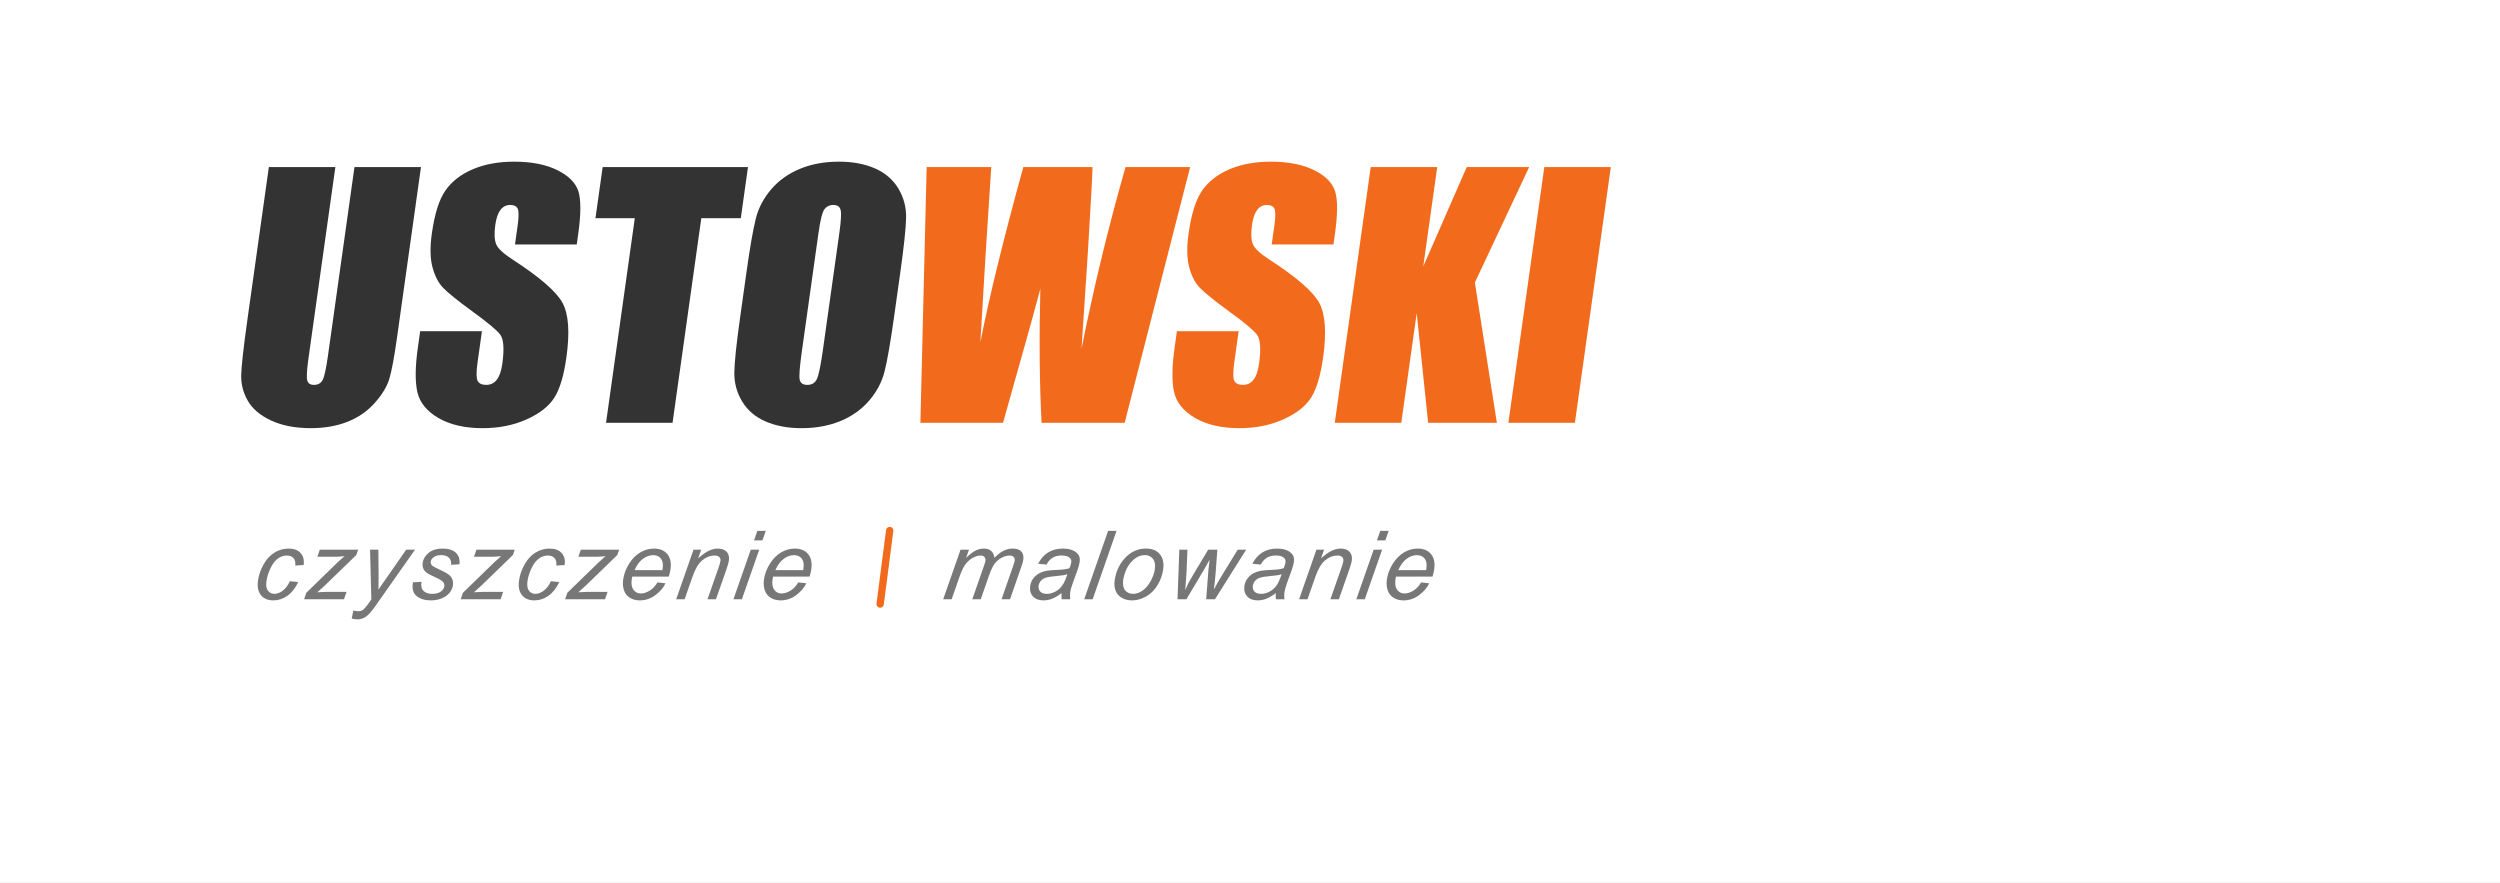
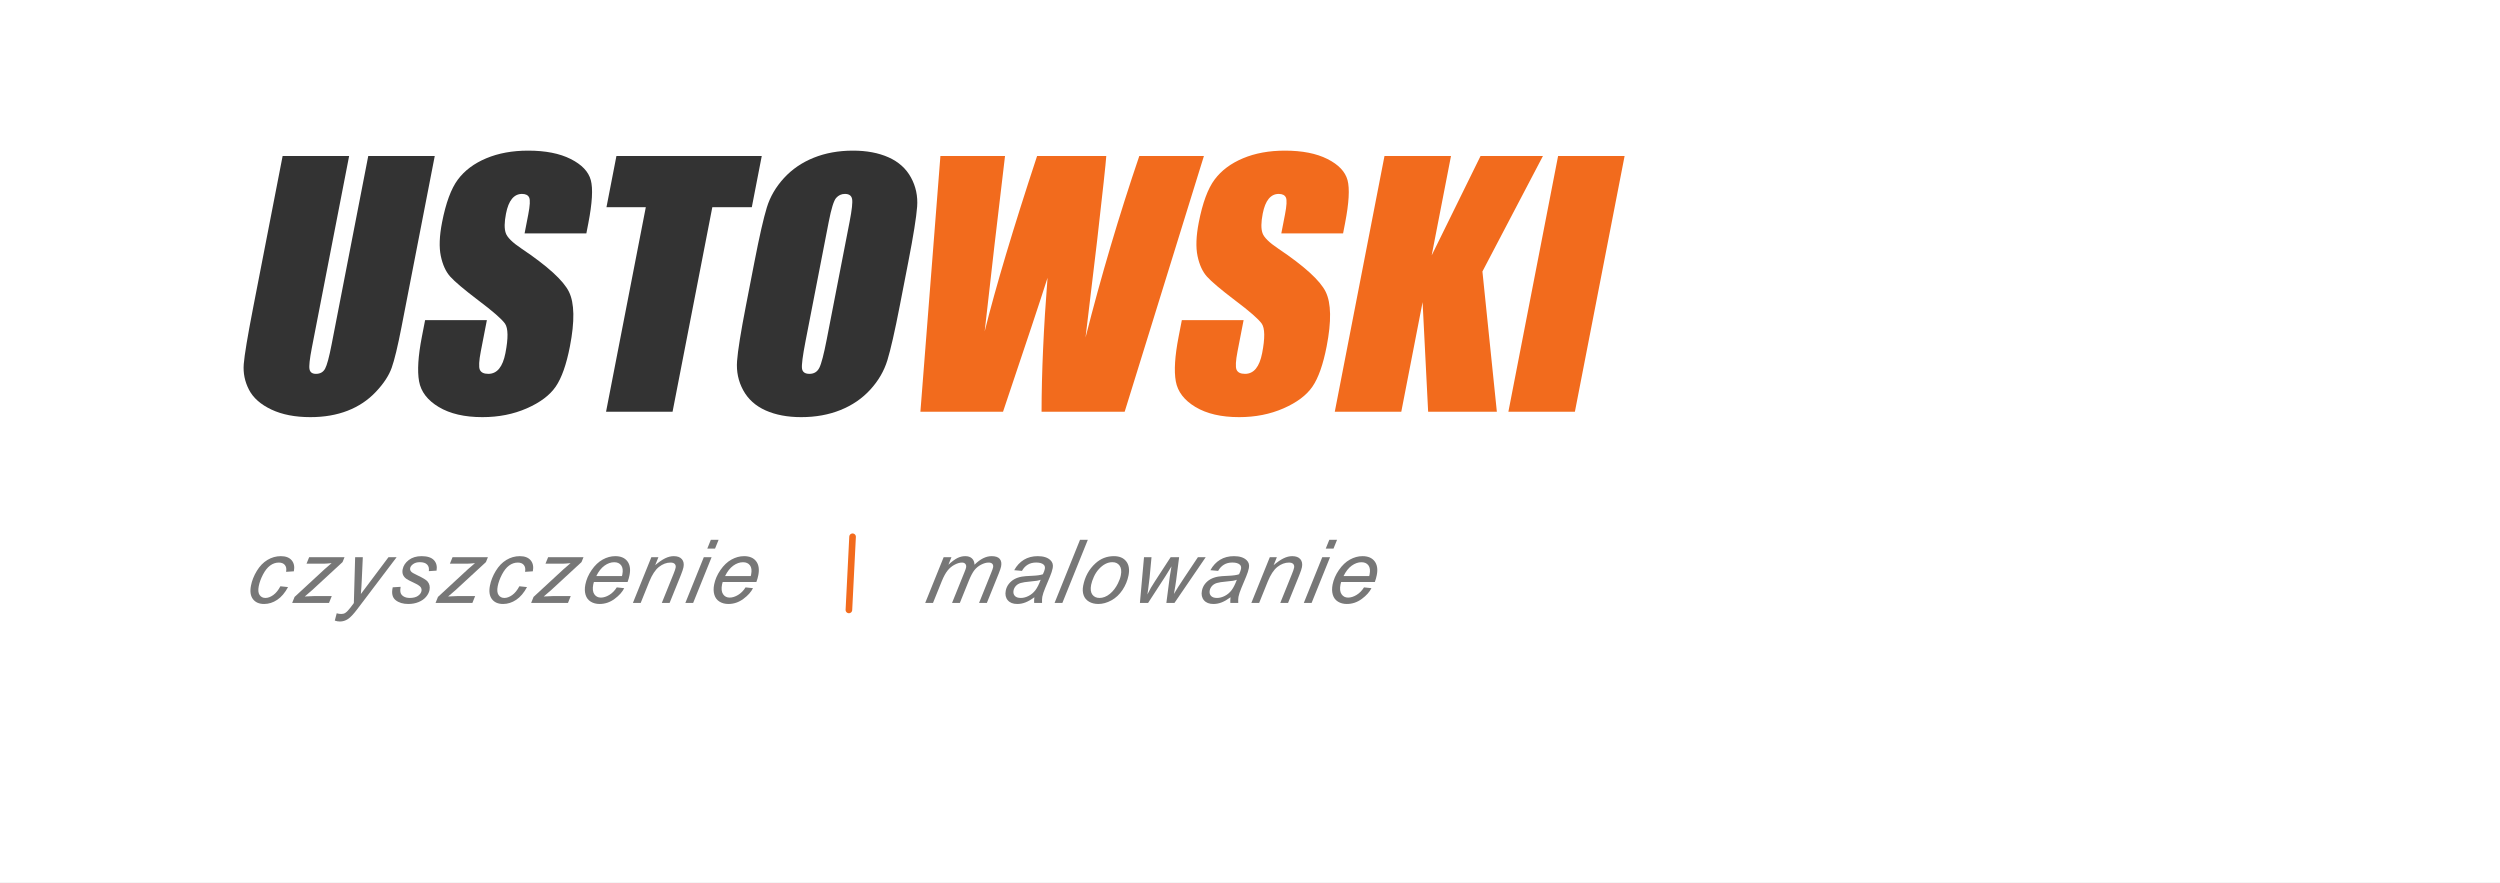
<svg xmlns="http://www.w3.org/2000/svg" viewBox="0 0 680 240">
  <rect width="680" height="240" fill="#ffffff" />
-   <path d="M1041 1619V537Q1041 353 1029.0 278.5Q1017 204 958.0 125.5Q899 47 802.5 6.5Q706 -34 575 -34Q430 -34 319.0 14.0Q208 62 153.0 139.0Q98 216 88.0 301.5Q78 387 78 661V1619H499V405Q499 299 510.5 269.5Q522 240 557 240Q597 240 608.5 272.5Q620 305 620 426V1619Z" transform="matrix(0.042969,0,0.006039,-0.042969,60.00,115.00)" fill="#333333" />
-   <path d="M976 1129H585V1249Q585 1333 570.0 1356.0Q555 1379 520 1379Q482 1379 462.5 1348.0Q443 1317 443 1254Q443 1173 465 1132Q486 1091 584 1033Q865 866 938 759Q1011 652 1011 414Q1011 241 970.5 159.0Q930 77 814.0 21.5Q698 -34 544 -34Q375 -34 255.5 30.0Q136 94 99.0 193.0Q62 292 62 474V580H453V383Q453 292 469.5 266.0Q486 240 528 240Q570 240 590.5 273.0Q611 306 611 371Q611 514 572 558Q532 602 375 705Q218 809 167.0 856.0Q116 903 82.5 986.0Q49 1069 49 1198Q49 1384 96.5 1470.0Q144 1556 250.0 1604.5Q356 1653 506 1653Q670 1653 785.5 1600.0Q901 1547 938.5 1466.5Q976 1386 976 1193Z" transform="matrix(0.042969,0,0.006039,-0.042969,108.12,115.00)" fill="#333333" />
-   <path d="M932 1619V1295H682V0H261V1295H12V1619Z" transform="matrix(0.042969,0,0.006039,-0.042969,153.63,115.00)" fill="#333333" />
-   <path d="M1046 671Q1046 427 1034.5 325.5Q1023 224 962.5 140.0Q902 56 799.0 11.0Q696 -34 559 -34Q429 -34 325.5 8.5Q222 51 159.0 136.0Q96 221 84.0 321.0Q72 421 72 671V948Q72 1192 83.5 1293.5Q95 1395 155.5 1479.0Q216 1563 319.0 1608.0Q422 1653 559 1653Q689 1653 792.5 1610.5Q896 1568 959.0 1483.0Q1022 1398 1034.0 1298.0Q1046 1198 1046 948ZM625 1203Q625 1316 612.5 1347.5Q600 1379 561 1379Q528 1379 510.5 1353.5Q493 1328 493 1203V447Q493 306 504.5 273.0Q516 240 558 240Q601 240 613.0 278.0Q625 316 625 459Z" transform="matrix(0.042969,0,0.006039,-0.042969,194.19,115.00)" fill="#333333" />
-   <path d="M1668 1619 1481 0H955Q883 373 828 848Q803 645 711 0H188L0 1619H409L452 1054L496 509Q519 932 612 1619H1050Q1059 1548 1096 1085L1142 470Q1177 1057 1259 1619Z" transform="matrix(0.042969,0,0.006039,-0.042969,242.27,115.00)" fill="#f26b1d" />
-   <path d="M976 1129H585V1249Q585 1333 570.0 1356.0Q555 1379 520 1379Q482 1379 462.5 1348.0Q443 1317 443 1254Q443 1173 465 1132Q486 1091 584 1033Q865 866 938 759Q1011 652 1011 414Q1011 241 970.5 159.0Q930 77 814.0 21.5Q698 -34 544 -34Q375 -34 255.5 30.0Q136 94 99.0 193.0Q62 292 62 474V580H453V383Q453 292 469.5 266.0Q486 240 528 240Q570 240 590.5 273.0Q611 306 611 371Q611 514 572 558Q532 602 375 705Q218 809 167.0 856.0Q116 903 82.5 986.0Q49 1069 49 1198Q49 1384 96.5 1470.0Q144 1556 250.0 1604.5Q356 1653 506 1653Q670 1653 785.5 1600.0Q901 1547 938.5 1466.5Q976 1386 976 1193Z" transform="matrix(0.042969,0,0.006039,-0.042969,313.95,115.00)" fill="#f26b1d" />
-   <path d="M1087 1619 846 888 1110 0H675L505 694V0H84V1619H505V990L692 1619Z" transform="matrix(0.042969,0,0.006039,-0.042969,359.45,115.00)" fill="#f26b1d" />
-   <path d="M505 1619V0H84V1619Z" transform="matrix(0.042969,0,0.006039,-0.042969,406.67,115.00)" fill="#f26b1d" />
-   <path d="M801 387 982 368Q914 169 788.5 72.5Q663 -24 503 -24Q330 -24 222.5 88.0Q115 200 115 401Q115 575 184.0 743.0Q253 911 381.5 998.5Q510 1086 675 1086Q846 1086 946.0 989.5Q1046 893 1046 734L868 722Q867 823 809.5 880.0Q752 937 658 937Q549 937 469.0 868.0Q389 799 343.5 658.5Q298 518 298 388Q298 252 358.0 184.0Q418 116 506 116Q594 116 674.5 183.0Q755 250 801 387Z" transform="matrix(0.012695,0,0.001784,-0.012695,68.00,163.00)" fill="#777777" />
-   <path d="M40 0 69 140 640 783Q701 851 776 924Q647 911 591 911H196L228 1062H1049L1025 948L449 301Q400 246 303 150Q454 159 510 159H928L895 0Z" transform="matrix(0.012695,0,0.001784,-0.012695,82.20,163.00)" fill="#777777" />
-   <path d="M0 -410 11 -240Q67 -256 120 -256Q175 -256 209 -231Q253 -198 305 -107L363 -3L186 1062H364L444 525Q468 366 485 207L960 1062H1149L472 -141Q374 -317 298.0 -374.0Q222 -431 123 -431Q60 -431 0 -410Z" transform="matrix(0.012695,0,0.001784,-0.012695,96.40,163.00)" fill="#777777" />
-   <path d="M85 363 266 374Q266 296 290.0 241.0Q314 186 378.5 151.0Q443 116 529 116Q649 116 709.0 164.0Q769 212 769 277Q769 324 733 366Q696 408 552.5 469.5Q409 531 369 556Q302 597 268.0 652.5Q234 708 234 780Q234 906 334.0 996.0Q434 1086 614 1086Q814 1086 918.5 993.5Q1023 901 1027 750L850 738Q846 834 782.0 890.0Q718 946 601 946Q507 946 455.0 903.0Q403 860 403 810Q403 760 448 722Q478 696 603 642Q811 552 865 500Q951 417 951 298Q951 219 902.5 143.0Q854 67 754.5 21.5Q655 -24 520 -24Q336 -24 207 67Q78 158 85 363Z" transform="matrix(0.012695,0,0.001784,-0.012695,110.60,163.00)" fill="#777777" />
-   <path d="M40 0 69 140 640 783Q701 851 776 924Q647 911 591 911H196L228 1062H1049L1025 948L449 301Q400 246 303 150Q454 159 510 159H928L895 0Z" transform="matrix(0.012695,0,0.001784,-0.012695,124.80,163.00)" fill="#777777" />
-   <path d="M801 387 982 368Q914 169 788.5 72.5Q663 -24 503 -24Q330 -24 222.5 88.0Q115 200 115 401Q115 575 184.0 743.0Q253 911 381.5 998.5Q510 1086 675 1086Q846 1086 946.0 989.5Q1046 893 1046 734L868 722Q867 823 809.5 880.0Q752 937 658 937Q549 937 469.0 868.0Q389 799 343.5 658.5Q298 518 298 388Q298 252 358.0 184.0Q418 116 506 116Q594 116 674.5 183.0Q755 250 801 387Z" transform="matrix(0.012695,0,0.001784,-0.012695,139.00,163.00)" fill="#777777" />
-   <path d="M40 0 69 140 640 783Q701 851 776 924Q647 911 591 911H196L228 1062H1049L1025 948L449 301Q400 246 303 150Q454 159 510 159H928L895 0Z" transform="matrix(0.012695,0,0.001784,-0.012695,153.20,163.00)" fill="#777777" />
-   <path d="M848 361 1024 343Q986 212 849.5 94.0Q713 -24 524 -24Q406 -24 307.5 30.5Q209 85 157.5 189.0Q106 293 106 426Q106 600 186.5 763.5Q267 927 395.0 1006.5Q523 1086 672 1086Q862 1086 975.5 968.0Q1089 850 1089 646Q1089 568 1075 486H293Q289 455 289 430Q289 281 357.5 202.5Q426 124 525 124Q618 124 708.0 185.0Q798 246 848 361ZM322 624H918Q919 652 919 664Q919 800 851.0 872.5Q783 945 676 945Q560 945 464.5 865.0Q369 785 322 624Z" transform="matrix(0.012695,0,0.001784,-0.012695,167.40,163.00)" fill="#777777" />
-   <path d="M68 0 290 1062H454L415 877Q522 986 615.0 1036.0Q708 1086 805 1086Q934 1086 1007.5 1016.0Q1081 946 1081 829Q1081 770 1055 643L920 0H739L880 673Q901 771 901 818Q901 871 864.5 904.0Q828 937 759 937Q620 937 511.5 837.0Q403 737 352 494L249 0Z" transform="matrix(0.012695,0,0.001784,-0.012695,183.06,163.00)" fill="#777777" />
-   <path d="M325 1261 368 1466H548L505 1261ZM61 0 283 1062H464L242 0Z" transform="matrix(0.012695,0,0.001784,-0.012695,198.72,163.00)" fill="#777777" />
-   <path d="M848 361 1024 343Q986 212 849.5 94.0Q713 -24 524 -24Q406 -24 307.5 30.5Q209 85 157.5 189.0Q106 293 106 426Q106 600 186.5 763.5Q267 927 395.0 1006.5Q523 1086 672 1086Q862 1086 975.5 968.0Q1089 850 1089 646Q1089 568 1075 486H293Q289 455 289 430Q289 281 357.5 202.5Q426 124 525 124Q618 124 708.0 185.0Q798 246 848 361ZM322 624H918Q919 652 919 664Q919 800 851.0 872.5Q783 945 676 945Q560 945 464.5 865.0Q369 785 322 624Z" transform="matrix(0.012695,0,0.001784,-0.012695,205.70,163.00)" fill="#777777" />
-   <line x1="242.0" y1="144.3" x2="239.4" y2="164.3" stroke="#f26b1d" stroke-width="2" stroke-linecap="round" />
-   <path d="M67 0 289 1062H470L433 887Q534 1000 613.5 1043.0Q693 1086 786 1086Q885 1086 951.5 1033.5Q1018 981 1039 887Q1120 987 1209.5 1036.5Q1299 1086 1398 1086Q1531 1086 1597.5 1023.0Q1664 960 1664 846Q1664 797 1641 684L1498 0H1317L1463 702Q1482 788 1482 825Q1482 877 1449.0 907.0Q1416 937 1356 937Q1275 937 1191.0 888.0Q1107 839 1060.5 759.5Q1014 680 979 515L871 0H690L840 717Q856 790 856 821Q856 873 823.5 905.0Q791 937 739 937Q662 937 577.5 888.0Q493 839 440.0 751.5Q387 664 353 502L248 0Z" transform="matrix(0.012695,0,0.001784,-0.012695,255.70,163.00)" fill="#777777" />
-   <path d="M784 132Q690 51 603.0 13.5Q516 -24 417 -24Q270 -24 180.0 62.5Q90 149 90 284Q90 373 130.5 441.5Q171 510 238.0 551.5Q305 593 402 611Q463 623 633.5 630.0Q804 637 878 666Q899 740 899 789Q899 852 853 888Q790 938 669 938Q555 938 482.5 887.5Q410 837 377 744L194 760Q250 918 371.5 1002.0Q493 1086 678 1086Q875 1086 990 992Q1078 922 1078 810Q1078 725 1053 613L994 349Q966 223 966 144Q966 94 988 0H805Q790 52 784 132ZM851 538Q813 523 769.5 515.0Q726 507 624 498Q466 484 401.0 462.5Q336 441 303.0 394.0Q270 347 270 290Q270 214 322.5 165.0Q375 116 472 116Q562 116 645.0 163.5Q728 211 776.0 296.0Q824 381 851 538Z" transform="matrix(0.012695,0,0.001784,-0.012695,278.56,163.00)" fill="#777777" />
-   <path d="M54 0 360 1466H541L235 0Z" transform="matrix(0.012695,0,0.001784,-0.012695,294.22,163.00)" fill="#777777" />
-   <path d="M100 403Q100 714 283 918Q434 1086 679 1086Q871 1086 988.5 966.0Q1106 846 1106 642Q1106 459 1032.0 301.5Q958 144 821.5 60.0Q685 -24 534 -24Q410 -24 308.5 29.0Q207 82 153.5 179.0Q100 276 100 403ZM281 421Q281 271 353.0 193.5Q425 116 536 116Q594 116 651.0 139.5Q708 163 757.0 211.0Q806 259 840.5 320.5Q875 382 896 453Q927 552 927 643Q927 787 854.5 866.5Q782 946 672 946Q587 946 517.0 905.5Q447 865 390.5 787.0Q334 709 307.5 605.5Q281 502 281 421Z" transform="matrix(0.012695,0,0.001784,-0.012695,301.20,163.00)" fill="#777777" />
-   <path d="M270 0 159 1062H333L381 585L400 317Q402 287 406 196Q436 298 457.0 352.5Q478 407 524 508L777 1062H974L1009 531Q1017 410 1019 208Q1069 342 1182 580L1410 1062H1591L1072 0H884L844 623Q840 681 838 849Q797 742 741 618L460 0Z" transform="matrix(0.012695,0,0.001784,-0.012695,316.86,163.00)" fill="#777777" />
-   <path d="M784 132Q690 51 603.0 13.5Q516 -24 417 -24Q270 -24 180.0 62.5Q90 149 90 284Q90 373 130.5 441.5Q171 510 238.0 551.5Q305 593 402 611Q463 623 633.5 630.0Q804 637 878 666Q899 740 899 789Q899 852 853 888Q790 938 669 938Q555 938 482.5 887.5Q410 837 377 744L194 760Q250 918 371.5 1002.0Q493 1086 678 1086Q875 1086 990 992Q1078 922 1078 810Q1078 725 1053 613L994 349Q966 223 966 144Q966 94 988 0H805Q790 52 784 132ZM851 538Q813 523 769.5 515.0Q726 507 624 498Q466 484 401.0 462.5Q336 441 303.0 394.0Q270 347 270 290Q270 214 322.5 165.0Q375 116 472 116Q562 116 645.0 163.5Q728 211 776.0 296.0Q824 381 851 538Z" transform="matrix(0.012695,0,0.001784,-0.012695,336.83,163.00)" fill="#777777" />
-   <path d="M68 0 290 1062H454L415 877Q522 986 615.0 1036.0Q708 1086 805 1086Q934 1086 1007.5 1016.0Q1081 946 1081 829Q1081 770 1055 643L920 0H739L880 673Q901 771 901 818Q901 871 864.5 904.0Q828 937 759 937Q620 937 511.5 837.0Q403 737 352 494L249 0Z" transform="matrix(0.012695,0,0.001784,-0.012695,352.49,163.00)" fill="#777777" />
-   <path d="M325 1261 368 1466H548L505 1261ZM61 0 283 1062H464L242 0Z" transform="matrix(0.012695,0,0.001784,-0.012695,368.15,163.00)" fill="#777777" />
-   <path d="M848 361 1024 343Q986 212 849.5 94.0Q713 -24 524 -24Q406 -24 307.5 30.5Q209 85 157.5 189.0Q106 293 106 426Q106 600 186.5 763.5Q267 927 395.0 1006.5Q523 1086 672 1086Q862 1086 975.5 968.0Q1089 850 1089 646Q1089 568 1075 486H293Q289 455 289 430Q289 281 357.5 202.5Q426 124 525 124Q618 124 708.0 185.0Q798 246 848 361ZM322 624H918Q919 652 919 664Q919 800 851.0 872.5Q783 945 676 945Q560 945 464.5 865.0Q369 785 322 624Z" transform="matrix(0.012695,0,0.001784,-0.012695,375.13,163.00)" fill="#777777" />
+   <path d="M1041 1619V537Q1041 353 1029.0 278.5Q1017 204 958.0 125.5Q899 47 802.5 6.5Q706 -34 575 -34Q430 -34 319.0 14.0Q208 62 153.0 139.0Q98 216 88.0 301.5Q78 387 78 661V1619H499V405Q499 299 510.5 269.5Q522 240 557 240Q597 240 608.5 272.5Q620 305 620 426V1619Z" transform="matrix(0.042969,0,0.008352,-0.042969,60.00,112.00)" fill="#333333" />
+   <path d="M976 1129H585V1249Q585 1333 570.0 1356.0Q555 1379 520 1379Q482 1379 462.5 1348.0Q443 1317 443 1254Q443 1173 465 1132Q486 1091 584 1033Q865 866 938 759Q1011 652 1011 414Q1011 241 970.5 159.0Q930 77 814.0 21.5Q698 -34 544 -34Q375 -34 255.5 30.0Q136 94 99.0 193.0Q62 292 62 474V580H453V383Q453 292 469.5 266.0Q486 240 528 240Q570 240 590.5 273.0Q611 306 611 371Q611 514 572 558Q532 602 375 705Q218 809 167.0 856.0Q116 903 82.5 986.0Q49 1069 49 1198Q49 1384 96.5 1470.0Q144 1556 250.0 1604.5Q356 1653 506 1653Q670 1653 785.5 1600.0Q901 1547 938.5 1466.5Q976 1386 976 1193Z" transform="matrix(0.042969,0,0.008352,-0.042969,108.12,112.00)" fill="#333333" />
+   <path d="M932 1619V1295H682V0H261V1295H12V1619Z" transform="matrix(0.042969,0,0.008352,-0.042969,153.63,112.00)" fill="#333333" />
+   <path d="M1046 671Q1046 427 1034.5 325.5Q1023 224 962.5 140.0Q902 56 799.0 11.0Q696 -34 559 -34Q429 -34 325.5 8.5Q222 51 159.0 136.0Q96 221 84.0 321.0Q72 421 72 671V948Q72 1192 83.5 1293.5Q95 1395 155.5 1479.0Q216 1563 319.0 1608.0Q422 1653 559 1653Q689 1653 792.5 1610.5Q896 1568 959.0 1483.0Q1022 1398 1034.0 1298.0Q1046 1198 1046 948ZM625 1203Q625 1316 612.5 1347.5Q600 1379 561 1379Q528 1379 510.5 1353.5Q493 1328 493 1203V447Q493 306 504.5 273.0Q516 240 558 240Q601 240 613.0 278.0Q625 316 625 459Z" transform="matrix(0.042969,0,0.008352,-0.042969,194.19,112.00)" fill="#333333" />
+   <path d="M1668 1619 1481 0H955Q883 373 828 848Q803 645 711 0H188L0 1619H409L452 1054L496 509Q519 932 612 1619H1050Q1059 1548 1096 1085L1142 470Q1177 1057 1259 1619Z" transform="matrix(0.042969,0,0.008352,-0.042969,242.27,112.00)" fill="#f26b1d" />
+   <path d="M976 1129H585V1249Q585 1333 570.0 1356.0Q555 1379 520 1379Q482 1379 462.5 1348.0Q443 1317 443 1254Q443 1173 465 1132Q486 1091 584 1033Q865 866 938 759Q1011 652 1011 414Q1011 241 970.5 159.0Q930 77 814.0 21.5Q698 -34 544 -34Q375 -34 255.5 30.0Q136 94 99.0 193.0Q62 292 62 474V580H453V383Q453 292 469.5 266.0Q486 240 528 240Q570 240 590.5 273.0Q611 306 611 371Q611 514 572 558Q532 602 375 705Q218 809 167.0 856.0Q116 903 82.5 986.0Q49 1069 49 1198Q49 1384 96.5 1470.0Q144 1556 250.0 1604.5Q356 1653 506 1653Q670 1653 785.5 1600.0Q901 1547 938.5 1466.5Q976 1386 976 1193Z" transform="matrix(0.042969,0,0.008352,-0.042969,313.95,112.00)" fill="#f26b1d" />
+   <path d="M1087 1619 846 888 1110 0H675L505 694V0H84V1619H505V990L692 1619Z" transform="matrix(0.042969,0,0.008352,-0.042969,359.45,112.00)" fill="#f26b1d" />
+   <path d="M505 1619V0H84V1619Z" transform="matrix(0.042969,0,0.008352,-0.042969,406.67,112.00)" fill="#f26b1d" />
+   <path d="M801 387 982 368Q914 169 788.5 72.5Q663 -24 503 -24Q330 -24 222.5 88.0Q115 200 115 401Q115 575 184.0 743.0Q253 911 381.5 998.5Q510 1086 675 1086Q846 1086 946.0 989.5Q1046 893 1046 734L868 722Q867 823 809.5 880.0Q752 937 658 937Q549 937 469.0 868.0Q389 799 343.5 658.5Q298 518 298 388Q298 252 358.0 184.0Q418 116 506 116Q594 116 674.5 183.0Q755 250 801 387Z" transform="matrix(0.011719,0,0.002278,-0.011719,66.00,164.00)" fill="#777777" />
+   <path d="M40 0 69 140 640 783Q701 851 776 924Q647 911 591 911H196L228 1062H1049L1025 948L449 301Q400 246 303 150Q454 159 510 159H928L895 0Z" transform="matrix(0.011719,0,0.002278,-0.011719,79.00,164.00)" fill="#777777" />
+   <path d="M0 -410 11 -240Q67 -256 120 -256Q175 -256 209 -231Q253 -198 305 -107L363 -3L186 1062H364L444 525Q468 366 485 207L960 1062H1149L472 -141Q374 -317 298.0 -374.0Q222 -431 123 -431Q60 -431 0 -410Z" transform="matrix(0.011719,0,0.002278,-0.011719,92.00,164.00)" fill="#777777" />
+   <path d="M85 363 266 374Q266 296 290.0 241.0Q314 186 378.5 151.0Q443 116 529 116Q649 116 709.0 164.0Q769 212 769 277Q769 324 733 366Q696 408 552.5 469.5Q409 531 369 556Q302 597 268.0 652.5Q234 708 234 780Q234 906 334.0 996.0Q434 1086 614 1086Q814 1086 918.5 993.5Q1023 901 1027 750L850 738Q846 834 782.0 890.0Q718 946 601 946Q507 946 455.0 903.0Q403 860 403 810Q403 760 448 722Q478 696 603 642Q811 552 865 500Q951 417 951 298Q951 219 902.5 143.0Q854 67 754.5 21.5Q655 -24 520 -24Q336 -24 207 67Q78 158 85 363Z" transform="matrix(0.011719,0,0.002278,-0.011719,105.00,164.00)" fill="#777777" />
+   <path d="M40 0 69 140 640 783Q701 851 776 924Q647 911 591 911H196L228 1062H1049L1025 948L449 301Q400 246 303 150Q454 159 510 159H928L895 0Z" transform="matrix(0.011719,0,0.002278,-0.011719,118.00,164.00)" fill="#777777" />
+   <path d="M801 387 982 368Q914 169 788.5 72.5Q663 -24 503 -24Q330 -24 222.5 88.0Q115 200 115 401Q115 575 184.0 743.0Q253 911 381.5 998.5Q510 1086 675 1086Q846 1086 946.0 989.5Q1046 893 1046 734L868 722Q867 823 809.5 880.0Q752 937 658 937Q549 937 469.0 868.0Q389 799 343.5 658.5Q298 518 298 388Q298 252 358.0 184.0Q418 116 506 116Q594 116 674.5 183.0Q755 250 801 387Z" transform="matrix(0.011719,0,0.002278,-0.011719,131.00,164.00)" fill="#777777" />
+   <path d="M40 0 69 140 640 783Q701 851 776 924Q647 911 591 911H196L228 1062H1049L1025 948L449 301Q400 246 303 150Q454 159 510 159H928L895 0Z" transform="matrix(0.011719,0,0.002278,-0.011719,144.00,164.00)" fill="#777777" />
+   <path d="M848 361 1024 343Q986 212 849.5 94.0Q713 -24 524 -24Q406 -24 307.5 30.5Q209 85 157.5 189.0Q106 293 106 426Q106 600 186.5 763.5Q267 927 395.0 1006.5Q523 1086 672 1086Q862 1086 975.5 968.0Q1089 850 1089 646Q1089 568 1075 486H293Q289 455 289 430Q289 281 357.5 202.5Q426 124 525 124Q618 124 708.0 185.0Q798 246 848 361ZM322 624H918Q919 652 919 664Q919 800 851.0 872.5Q783 945 676 945Q560 945 464.5 865.0Q369 785 322 624Z" transform="matrix(0.011719,0,0.002278,-0.011719,157.00,164.00)" fill="#777777" />
+   <path d="M68 0 290 1062H454L415 877Q522 986 615.0 1036.0Q708 1086 805 1086Q934 1086 1007.5 1016.0Q1081 946 1081 829Q1081 770 1055 643L920 0H739L880 673Q901 771 901 818Q901 871 864.5 904.0Q828 937 759 937Q620 937 511.5 837.0Q403 737 352 494L249 0Z" transform="matrix(0.011719,0,0.002278,-0.011719,171.35,164.00)" fill="#777777" />
+   <path d="M325 1261 368 1466H548L505 1261ZM61 0 283 1062H464L242 0Z" transform="matrix(0.011719,0,0.002278,-0.011719,185.70,164.00)" fill="#777777" />
+   <path d="M848 361 1024 343Q986 212 849.5 94.0Q713 -24 524 -24Q406 -24 307.5 30.5Q209 85 157.5 189.0Q106 293 106 426Q106 600 186.5 763.5Q267 927 395.0 1006.5Q523 1086 672 1086Q862 1086 975.5 968.0Q1089 850 1089 646Q1089 568 1075 486H293Q289 455 289 430Q289 281 357.5 202.5Q426 124 525 124Q618 124 708.0 185.0Q798 246 848 361ZM322 624H918Q919 652 919 664Q919 800 851.0 872.5Q783 945 676 945Q560 945 464.5 865.0Q369 785 322 624Z" transform="matrix(0.011719,0,0.002278,-0.011719,192.03,164.00)" fill="#777777" />
+   <line x1="231.9" y1="146.0" x2="230.9" y2="165.9" stroke="#f26b1d" stroke-width="1.8" stroke-linecap="round" />
+   <path d="M67 0 289 1062H470L433 887Q534 1000 613.5 1043.0Q693 1086 786 1086Q885 1086 951.5 1033.5Q1018 981 1039 887Q1120 987 1209.5 1036.5Q1299 1086 1398 1086Q1531 1086 1597.5 1023.0Q1664 960 1664 846Q1664 797 1641 684L1498 0H1317L1463 702Q1482 788 1482 825Q1482 877 1449.0 907.0Q1416 937 1356 937Q1275 937 1191.0 888.0Q1107 839 1060.5 759.5Q1014 680 979 515L871 0H690L840 717Q856 790 856 821Q856 873 823.5 905.0Q791 937 739 937Q662 937 577.5 888.0Q493 839 440.0 751.5Q387 664 353 502L248 0Z" transform="matrix(0.011719,0,0.002278,-0.011719,250.87,164.00)" fill="#777777" />
+   <path d="M784 132Q690 51 603.0 13.5Q516 -24 417 -24Q270 -24 180.0 62.5Q90 149 90 284Q90 373 130.5 441.5Q171 510 238.0 551.5Q305 593 402 611Q463 623 633.5 630.0Q804 637 878 666Q899 740 899 789Q899 852 853 888Q790 938 669 938Q555 938 482.5 887.5Q410 837 377 744L194 760Q250 918 371.5 1002.0Q493 1086 678 1086Q875 1086 990 992Q1078 922 1078 810Q1078 725 1053 613L994 349Q966 223 966 144Q966 94 988 0H805Q790 52 784 132ZM851 538Q813 523 769.5 515.0Q726 507 624 498Q466 484 401.0 462.5Q336 441 303.0 394.0Q270 347 270 290Q270 214 322.5 165.0Q375 116 472 116Q562 116 645.0 163.5Q728 211 776.0 296.0Q824 381 851 538Z" transform="matrix(0.011719,0,0.002278,-0.011719,271.86,164.00)" fill="#777777" />
+   <path d="M54 0 360 1466H541L235 0Z" transform="matrix(0.011719,0,0.002278,-0.011719,286.21,164.00)" fill="#777777" />
+   <path d="M100 403Q100 714 283 918Q434 1086 679 1086Q871 1086 988.5 966.0Q1106 846 1106 642Q1106 459 1032.0 301.5Q958 144 821.5 60.0Q685 -24 534 -24Q410 -24 308.5 29.0Q207 82 153.5 179.0Q100 276 100 403ZM281 421Q281 271 353.0 193.5Q425 116 536 116Q594 116 651.0 139.5Q708 163 757.0 211.0Q806 259 840.5 320.5Q875 382 896 453Q927 552 927 643Q927 787 854.5 866.5Q782 946 672 946Q587 946 517.0 905.5Q447 865 390.5 787.0Q334 709 307.5 605.5Q281 502 281 421Z" transform="matrix(0.011719,0,0.002278,-0.011719,292.54,164.00)" fill="#777777" />
+   <path d="M270 0 159 1062H333L381 585L400 317Q402 287 406 196Q436 298 457.0 352.5Q478 407 524 508L777 1062H974L1009 531Q1017 410 1019 208Q1069 342 1182 580L1410 1062H1591L1072 0H884L844 623Q840 681 838 849Q797 742 741 618L460 0Z" transform="matrix(0.011719,0,0.002278,-0.011719,306.89,164.00)" fill="#777777" />
+   <path d="M784 132Q690 51 603.0 13.5Q516 -24 417 -24Q270 -24 180.0 62.5Q90 149 90 284Q90 373 130.5 441.5Q171 510 238.0 551.5Q305 593 402 611Q463 623 633.5 630.0Q804 637 878 666Q899 740 899 789Q899 852 853 888Q790 938 669 938Q555 938 482.5 887.5Q410 837 377 744L194 760Q250 918 371.5 1002.0Q493 1086 678 1086Q875 1086 990 992Q1078 922 1078 810Q1078 725 1053 613L994 349Q966 223 966 144Q966 94 988 0H805Q790 52 784 132ZM851 538Q813 523 769.5 515.0Q726 507 624 498Q466 484 401.0 462.5Q336 441 303.0 394.0Q270 347 270 290Q270 214 322.5 165.0Q375 116 472 116Q562 116 645.0 163.5Q728 211 776.0 296.0Q824 381 851 538Z" transform="matrix(0.011719,0,0.002278,-0.011719,325.22,164.00)" fill="#777777" />
+   <path d="M68 0 290 1062H454L415 877Q522 986 615.0 1036.0Q708 1086 805 1086Q934 1086 1007.5 1016.0Q1081 946 1081 829Q1081 770 1055 643L920 0H739L880 673Q901 771 901 818Q901 871 864.5 904.0Q828 937 759 937Q620 937 511.5 837.0Q403 737 352 494L249 0Z" transform="matrix(0.011719,0,0.002278,-0.011719,339.57,164.00)" fill="#777777" />
+   <path d="M325 1261 368 1466H548L505 1261ZM61 0 283 1062H464L242 0Z" transform="matrix(0.011719,0,0.002278,-0.011719,353.92,164.00)" fill="#777777" />
+   <path d="M848 361 1024 343Q986 212 849.5 94.0Q713 -24 524 -24Q406 -24 307.5 30.5Q209 85 157.5 189.0Q106 293 106 426Q106 600 186.5 763.5Q267 927 395.0 1006.5Q523 1086 672 1086Q862 1086 975.5 968.0Q1089 850 1089 646Q1089 568 1075 486H293Q289 455 289 430Q289 281 357.5 202.5Q426 124 525 124Q618 124 708.0 185.0Q798 246 848 361ZM322 624H918Q919 652 919 664Q919 800 851.0 872.5Q783 945 676 945Q560 945 464.5 865.0Q369 785 322 624Z" transform="matrix(0.011719,0,0.002278,-0.011719,360.25,164.00)" fill="#777777" />
</svg>
